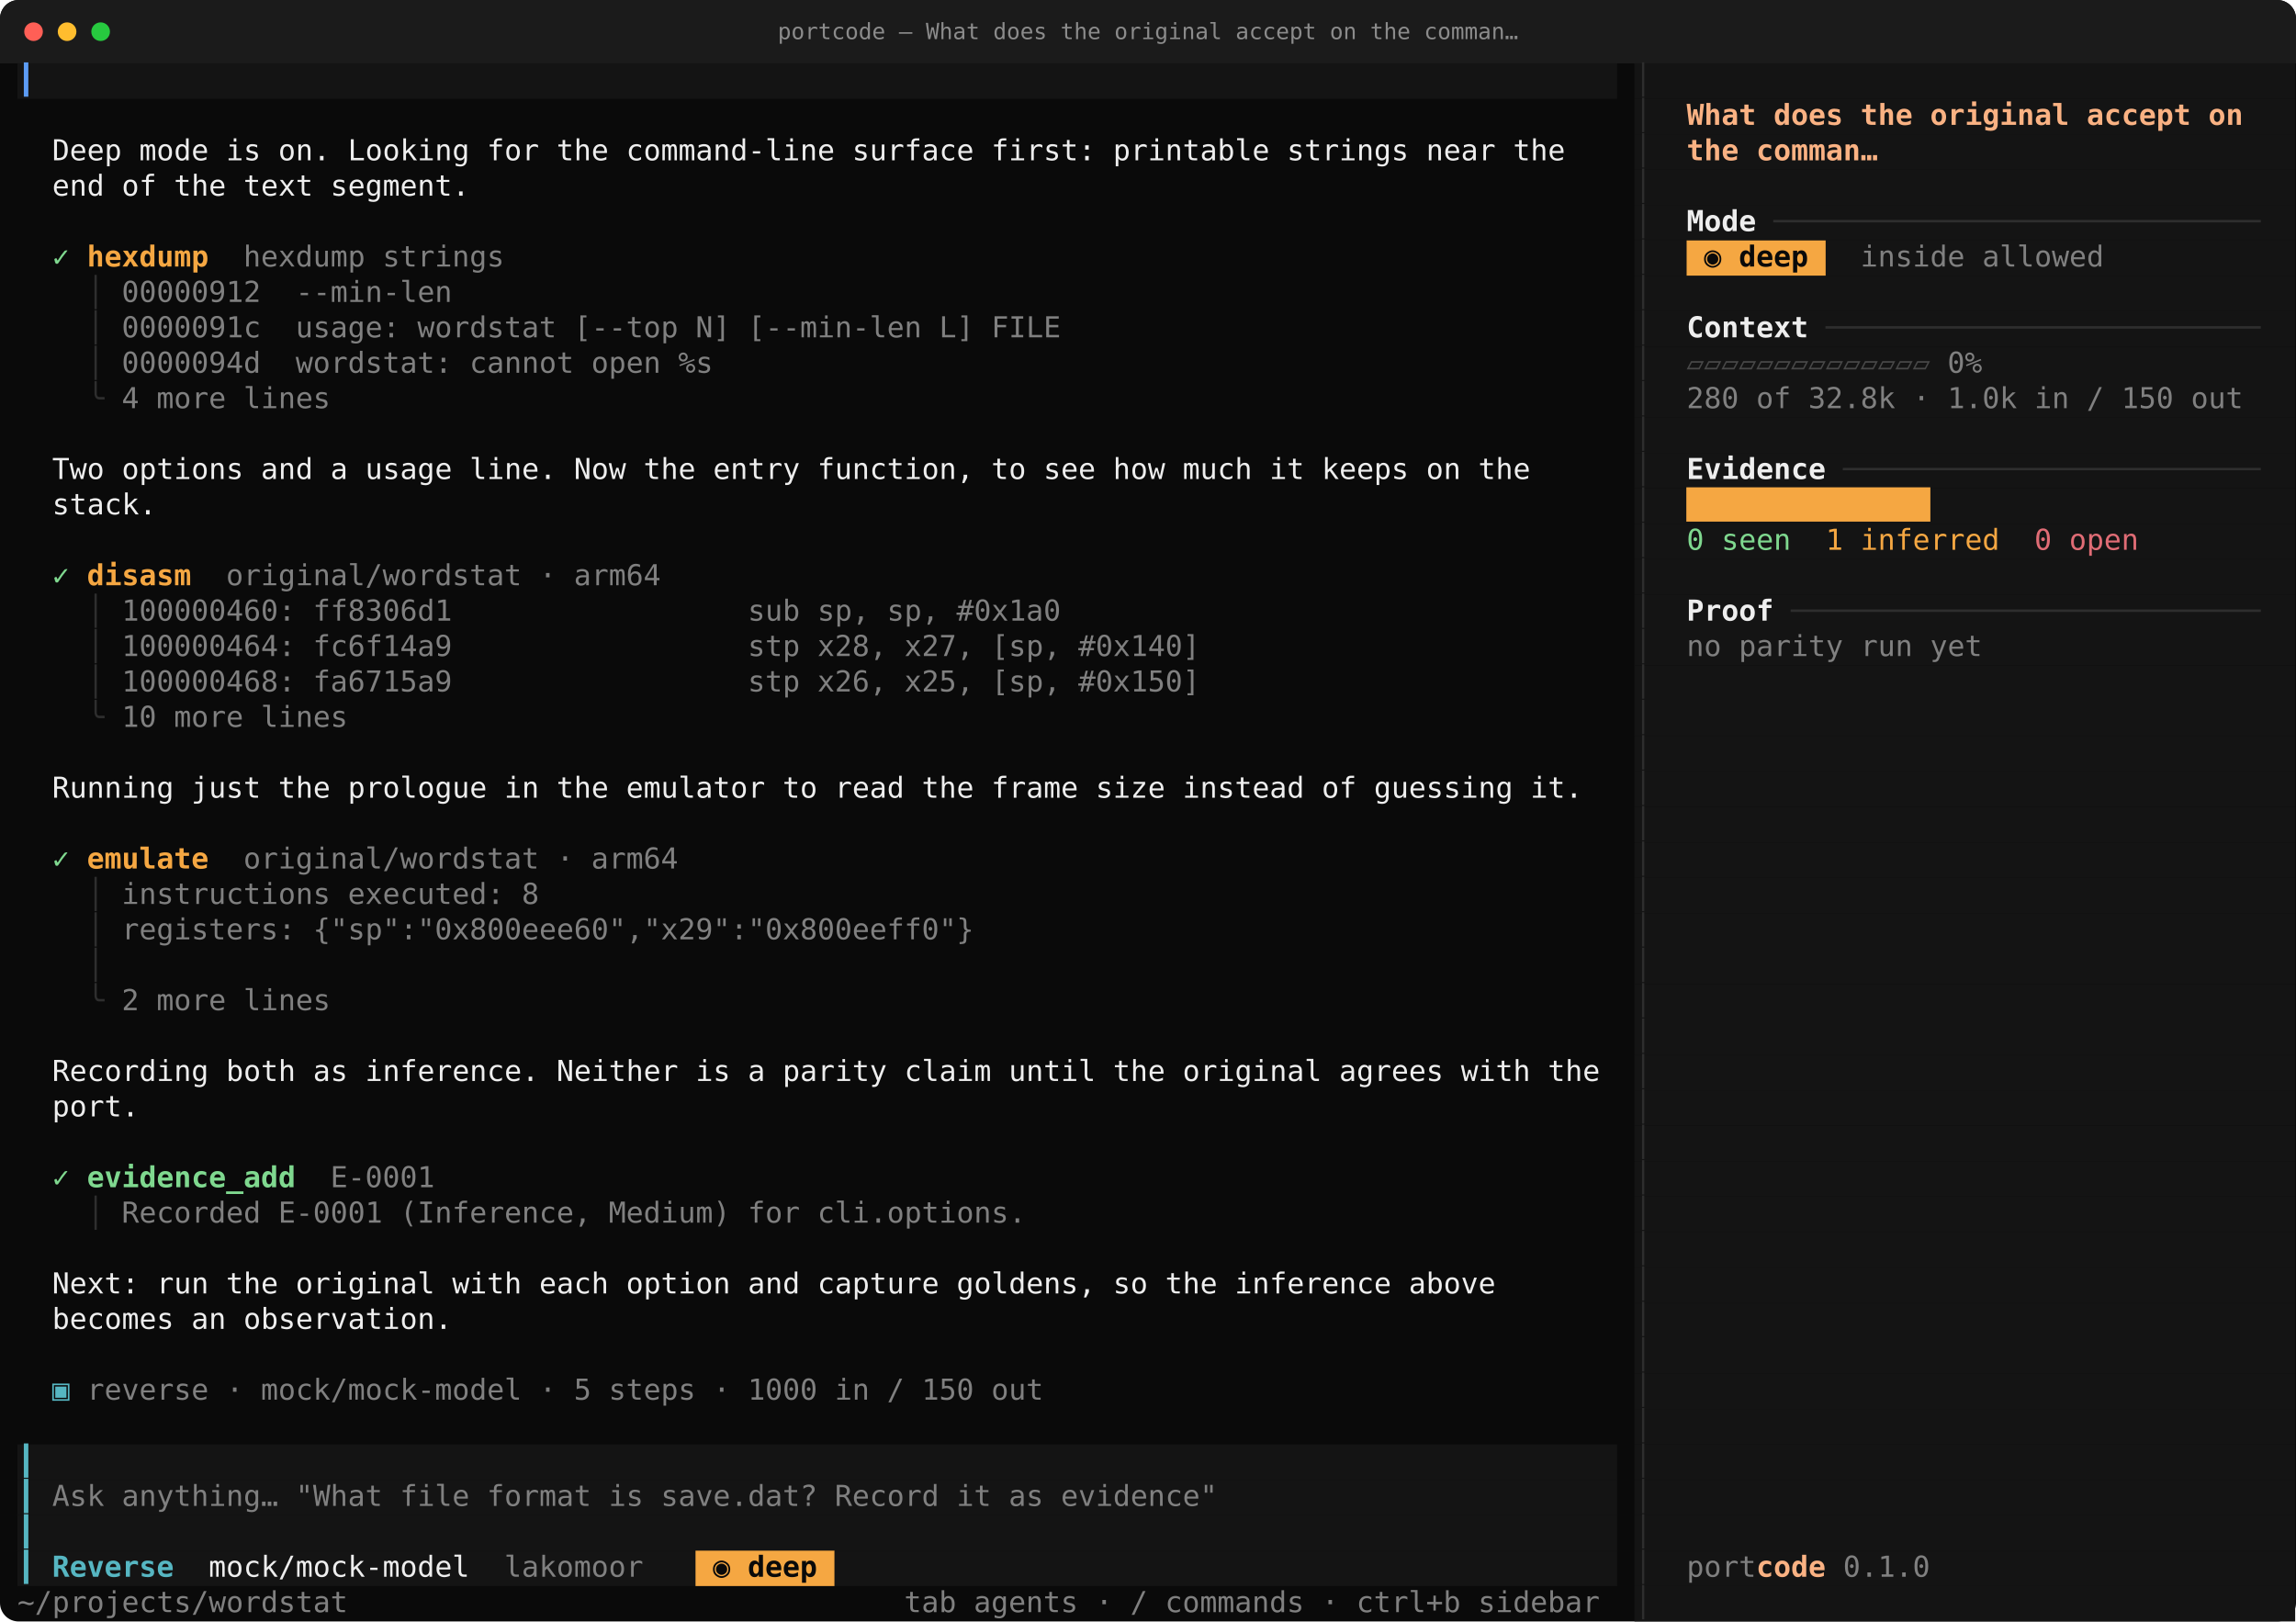
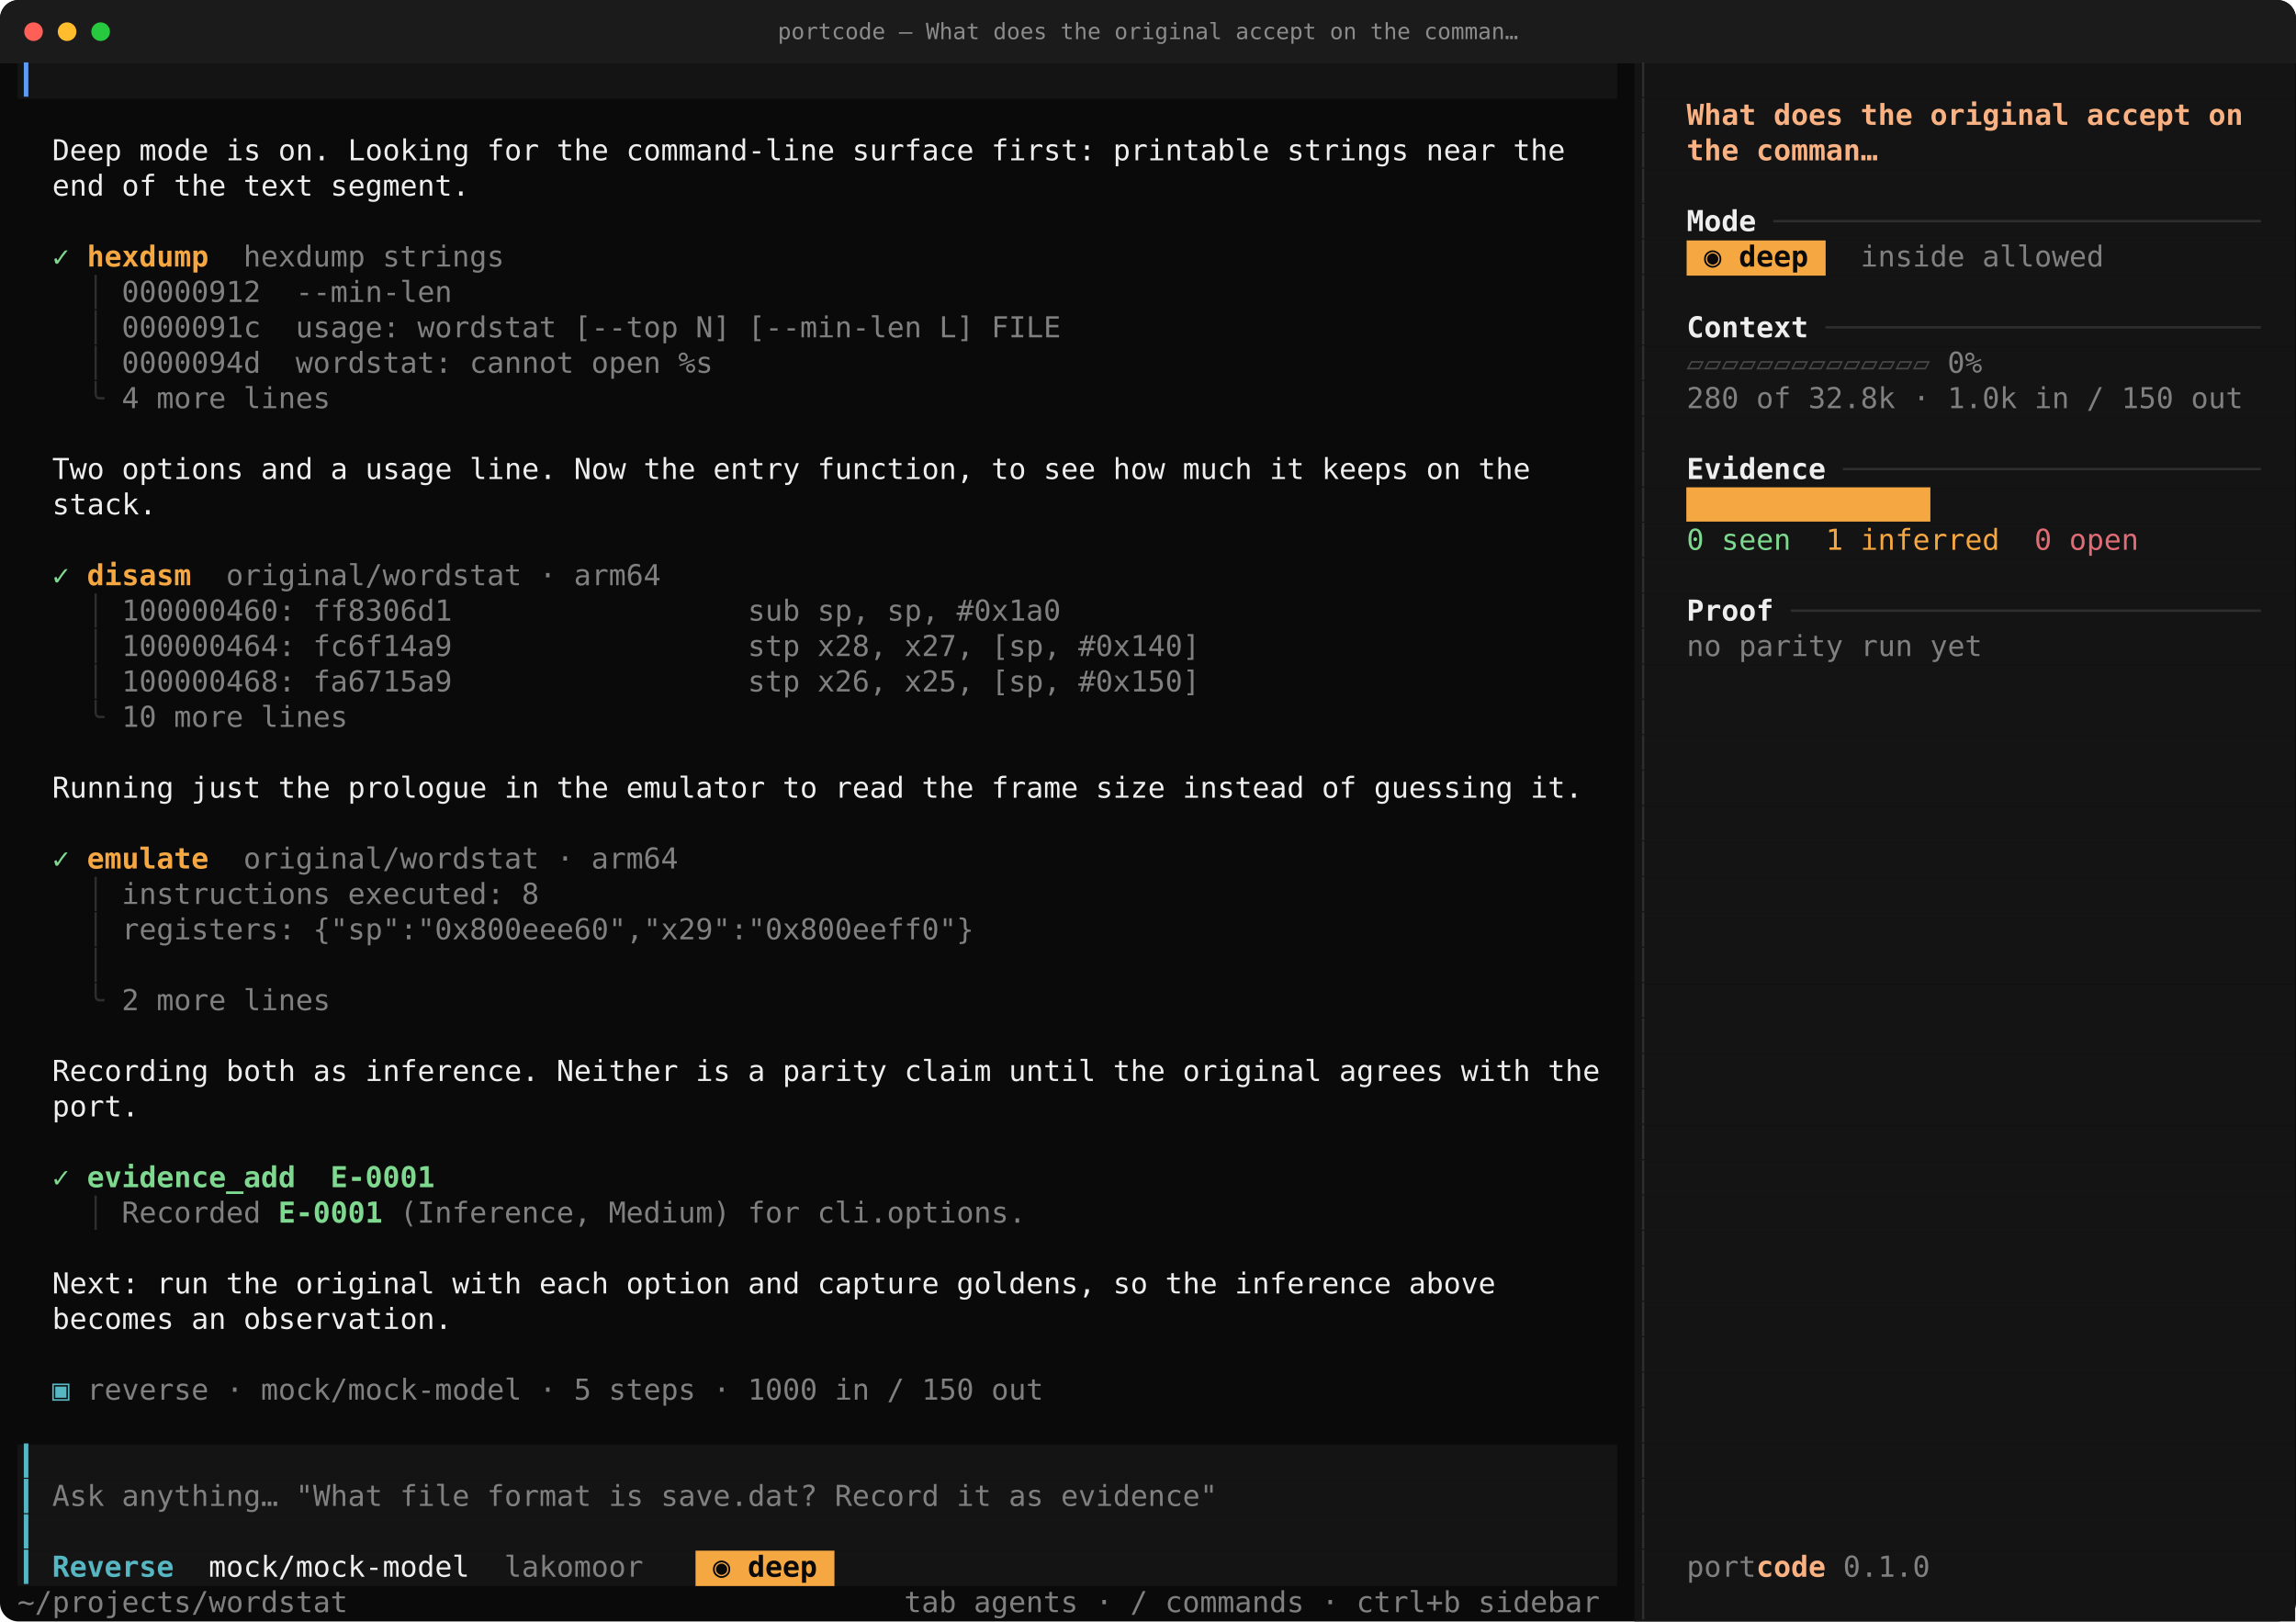
<svg xmlns="http://www.w3.org/2000/svg" width="1232" height="870" viewBox="0 0 1232 870" role="img" aria-label="portcode — What does the original accept on the comman…">
  <rect width="1232" height="870" rx="10" fill="#0a0a0a" />
  <rect width="1232" height="34" rx="10" fill="#1b1b1b" />
  <rect y="24" width="1232" height="10" fill="#1b1b1b" />
  <circle cx="18" cy="17" r="5" fill="#ff5f56" />
  <circle cx="36" cy="17" r="5" fill="#ffbd2e" />
  <circle cx="54" cy="17" r="5" fill="#27c93f" />
  <text x="616" y="21" fill="#8b8b8b" font-family="ui-monospace,Menlo,monospace" font-size="12" text-anchor="middle">portcode — What does the original accept on the comman…</text>
  <rect x="9.33" y="34.00" width="858.36" height="19" fill="#141414" />
  <rect x="877.02" y="34.00" width="354.54" height="19" fill="#141414" />
  <rect x="877.02" y="53.00" width="354.54" height="19" fill="#141414" />
  <rect x="877.02" y="72.00" width="354.54" height="19" fill="#141414" />
  <rect x="877.02" y="91.00" width="354.54" height="19" fill="#141414" />
  <rect x="877.02" y="110.00" width="354.54" height="19" fill="#141414" />
  <rect x="877.02" y="129.00" width="27.99" height="19" fill="#141414" />
  <rect x="905.01" y="129.00" width="74.64" height="19" fill="#f5a742" />
  <rect x="979.65" y="129.00" width="251.91" height="19" fill="#141414" />
  <rect x="877.02" y="148.00" width="354.54" height="19" fill="#141414" />
  <rect x="877.02" y="167.00" width="354.54" height="19" fill="#141414" />
  <rect x="877.02" y="186.00" width="354.54" height="19" fill="#141414" />
  <rect x="877.02" y="205.00" width="354.54" height="19" fill="#141414" />
  <rect x="877.02" y="224.00" width="354.54" height="19" fill="#141414" />
  <rect x="877.02" y="243.00" width="354.54" height="19" fill="#141414" />
  <rect x="877.02" y="262.00" width="354.54" height="19" fill="#141414" />
  <rect x="877.02" y="281.00" width="354.54" height="19" fill="#141414" />
  <rect x="877.02" y="300.00" width="354.54" height="19" fill="#141414" />
  <rect x="877.02" y="319.00" width="354.54" height="19" fill="#141414" />
  <rect x="877.02" y="338.00" width="354.54" height="19" fill="#141414" />
  <rect x="877.02" y="357.00" width="354.54" height="19" fill="#141414" />
  <rect x="877.02" y="376.00" width="354.54" height="19" fill="#141414" />
  <rect x="877.02" y="395.00" width="354.54" height="19" fill="#141414" />
  <rect x="877.02" y="414.00" width="354.54" height="19" fill="#141414" />
  <rect x="877.02" y="433.00" width="354.54" height="19" fill="#141414" />
  <rect x="877.02" y="452.00" width="354.54" height="19" fill="#141414" />
  <rect x="877.02" y="471.00" width="354.54" height="19" fill="#141414" />
  <rect x="877.02" y="490.00" width="354.54" height="19" fill="#141414" />
  <rect x="877.02" y="509.00" width="354.54" height="19" fill="#141414" />
  <rect x="877.02" y="528.00" width="354.54" height="19" fill="#141414" />
  <rect x="877.02" y="547.00" width="354.54" height="19" fill="#141414" />
  <rect x="877.02" y="566.00" width="354.54" height="19" fill="#141414" />
  <rect x="877.02" y="585.00" width="354.54" height="19" fill="#141414" />
  <rect x="877.02" y="604.00" width="354.54" height="19" fill="#141414" />
  <rect x="877.02" y="623.00" width="354.54" height="19" fill="#141414" />
  <rect x="877.02" y="642.00" width="354.54" height="19" fill="#141414" />
  <rect x="877.02" y="661.00" width="354.54" height="19" fill="#141414" />
  <rect x="877.02" y="680.00" width="354.54" height="19" fill="#141414" />
  <rect x="877.02" y="699.00" width="354.54" height="19" fill="#141414" />
  <rect x="877.02" y="718.00" width="354.54" height="19" fill="#141414" />
  <rect x="877.02" y="737.00" width="354.54" height="19" fill="#141414" />
  <rect x="877.02" y="756.00" width="354.54" height="19" fill="#141414" />
  <rect x="9.33" y="775.00" width="858.36" height="19" fill="#141414" />
  <rect x="877.02" y="775.00" width="354.54" height="19" fill="#141414" />
  <rect x="9.33" y="794.00" width="858.36" height="19" fill="#141414" />
  <rect x="877.02" y="794.00" width="354.54" height="19" fill="#141414" />
  <rect x="9.33" y="813.00" width="858.36" height="19" fill="#141414" />
  <rect x="877.02" y="813.00" width="354.54" height="19" fill="#141414" />
  <rect x="9.33" y="832.00" width="363.87" height="19" fill="#141414" />
  <rect x="373.20" y="832.00" width="74.64" height="19" fill="#f5a742" />
  <rect x="447.84" y="832.00" width="419.85" height="19" fill="#141414" />
  <rect x="877.02" y="832.00" width="354.54" height="19" fill="#141414" />
  <rect x="877.02" y="851.00" width="354.54" height="19" fill="#141414" />
  <g font-family="ui-monospace,SFMono-Regular,Menlo,Consolas,'DejaVu Sans Mono',monospace" font-size="15.5" xml:space="preserve">
    <text x="9.33" y="48.00" fill="#5c9cf5" textLength="9.33" lengthAdjust="spacingAndGlyphs">┃</text>
    <text x="877.02" y="48.00" fill="#2e2e2e" textLength="9.33" lengthAdjust="spacingAndGlyphs">│</text>
    <text x="877.02" y="67.00" fill="#2e2e2e" textLength="9.33" lengthAdjust="spacingAndGlyphs">│</text>
    <text x="905.01" y="67.00" fill="#fab283" textLength="298.56" lengthAdjust="spacingAndGlyphs" font-weight="700">What does the original accept on</text>
    <text x="0.00" y="86.00" fill="#eeeeee" textLength="877.02" lengthAdjust="spacingAndGlyphs">   Deep mode is on. Looking for the command-line surface first: printable strings near the    </text>
    <text x="877.02" y="86.00" fill="#2e2e2e" textLength="9.33" lengthAdjust="spacingAndGlyphs">│</text>
    <text x="905.01" y="86.00" fill="#fab283" textLength="102.63" lengthAdjust="spacingAndGlyphs" font-weight="700">the comman…</text>
    <text x="0.00" y="105.00" fill="#eeeeee" textLength="877.02" lengthAdjust="spacingAndGlyphs">   end of the text segment.                                                                   </text>
    <text x="877.02" y="105.00" fill="#2e2e2e" textLength="9.33" lengthAdjust="spacingAndGlyphs">│</text>
    <text x="877.02" y="124.00" fill="#2e2e2e" textLength="9.33" lengthAdjust="spacingAndGlyphs">│</text>
    <text x="905.01" y="124.00" fill="#eeeeee" textLength="37.32" lengthAdjust="spacingAndGlyphs" font-weight="700">Mode</text>
    <text x="942.33" y="124.00" fill="#2e2e2e" textLength="270.57" lengthAdjust="spacingAndGlyphs"> ────────────────────────────</text>
    <text x="27.99" y="143.00" fill="#7fd88f" textLength="18.66" lengthAdjust="spacingAndGlyphs">✓ </text>
    <text x="46.65" y="143.00" fill="#f5a742" textLength="65.31" lengthAdjust="spacingAndGlyphs" font-weight="700">hexdump</text>
    <text x="111.96" y="143.00" fill="#808080" textLength="158.61" lengthAdjust="spacingAndGlyphs">  hexdump strings</text>
    <text x="877.02" y="143.00" fill="#2e2e2e" textLength="9.33" lengthAdjust="spacingAndGlyphs">│</text>
    <text x="905.01" y="143.00" fill="#0a0a0a" textLength="74.64" lengthAdjust="spacingAndGlyphs" font-weight="700"> ◉ deep </text>
    <text x="979.65" y="143.00" fill="#808080" textLength="149.28" lengthAdjust="spacingAndGlyphs">  inside allowed</text>
    <text x="46.65" y="162.00" fill="#2e2e2e" textLength="18.66" lengthAdjust="spacingAndGlyphs">│ </text>
    <text x="65.31" y="162.00" fill="#808080" textLength="177.27" lengthAdjust="spacingAndGlyphs">00000912  --min-len</text>
    <text x="877.02" y="162.00" fill="#2e2e2e" textLength="9.33" lengthAdjust="spacingAndGlyphs">│</text>
    <text x="46.65" y="181.00" fill="#2e2e2e" textLength="18.66" lengthAdjust="spacingAndGlyphs">│ </text>
    <text x="65.31" y="181.00" fill="#808080" textLength="503.82" lengthAdjust="spacingAndGlyphs">0000091c  usage: wordstat [--top N] [--min-len L] FILE</text>
    <text x="877.02" y="181.00" fill="#2e2e2e" textLength="9.33" lengthAdjust="spacingAndGlyphs">│</text>
    <text x="905.01" y="181.00" fill="#eeeeee" textLength="65.31" lengthAdjust="spacingAndGlyphs" font-weight="700">Context</text>
    <text x="970.32" y="181.00" fill="#2e2e2e" textLength="242.58" lengthAdjust="spacingAndGlyphs"> ─────────────────────────</text>
    <text x="46.65" y="200.00" fill="#2e2e2e" textLength="18.66" lengthAdjust="spacingAndGlyphs">│ </text>
    <text x="65.31" y="200.00" fill="#808080" textLength="317.22" lengthAdjust="spacingAndGlyphs">0000094d  wordstat: cannot open %s</text>
    <text x="877.02" y="200.00" fill="#2e2e2e" textLength="9.33" lengthAdjust="spacingAndGlyphs">│</text>
    <text x="905.01" y="200.00" fill="#484848" textLength="130.62" lengthAdjust="spacingAndGlyphs">▱▱▱▱▱▱▱▱▱▱▱▱▱▱</text>
    <text x="1035.63" y="200.00" fill="#808080" textLength="27.99" lengthAdjust="spacingAndGlyphs"> 0%</text>
    <text x="46.65" y="219.00" fill="#2e2e2e" textLength="18.66" lengthAdjust="spacingAndGlyphs">╰ </text>
    <text x="65.31" y="219.00" fill="#808080" textLength="111.96" lengthAdjust="spacingAndGlyphs">4 more lines</text>
    <text x="877.02" y="219.00" fill="#2e2e2e" textLength="9.33" lengthAdjust="spacingAndGlyphs">│</text>
    <text x="905.01" y="219.00" fill="#808080" textLength="298.56" lengthAdjust="spacingAndGlyphs">280 of 32.8k · 1.0k in / 150 out</text>
    <text x="877.02" y="238.00" fill="#2e2e2e" textLength="9.33" lengthAdjust="spacingAndGlyphs">│</text>
    <text x="0.00" y="257.00" fill="#eeeeee" textLength="877.02" lengthAdjust="spacingAndGlyphs">   Two options and a usage line. Now the entry function, to see how much it keeps on the      </text>
    <text x="877.02" y="257.00" fill="#2e2e2e" textLength="9.33" lengthAdjust="spacingAndGlyphs">│</text>
    <text x="905.01" y="257.00" fill="#eeeeee" textLength="74.64" lengthAdjust="spacingAndGlyphs" font-weight="700">Evidence</text>
    <text x="979.65" y="257.00" fill="#2e2e2e" textLength="233.25" lengthAdjust="spacingAndGlyphs"> ────────────────────────</text>
    <text x="0.00" y="276.00" fill="#eeeeee" textLength="877.02" lengthAdjust="spacingAndGlyphs">   stack.                                                                                     </text>
    <text x="877.02" y="276.00" fill="#2e2e2e" textLength="9.33" lengthAdjust="spacingAndGlyphs">│</text>
    <text x="905.01" y="276.00" fill="#f5a742" textLength="130.62" lengthAdjust="spacingAndGlyphs">██████████████</text>
    <text x="877.02" y="295.00" fill="#2e2e2e" textLength="9.33" lengthAdjust="spacingAndGlyphs">│</text>
    <text x="905.01" y="295.00" fill="#7fd88f" textLength="74.64" lengthAdjust="spacingAndGlyphs">0 seen  </text>
    <text x="979.65" y="295.00" fill="#f5a742" textLength="111.96" lengthAdjust="spacingAndGlyphs">1 inferred  </text>
    <text x="1091.61" y="295.00" fill="#e06c75" textLength="55.98" lengthAdjust="spacingAndGlyphs">0 open</text>
    <text x="27.99" y="314.00" fill="#7fd88f" textLength="18.66" lengthAdjust="spacingAndGlyphs">✓ </text>
    <text x="46.65" y="314.00" fill="#f5a742" textLength="55.98" lengthAdjust="spacingAndGlyphs" font-weight="700">disasm</text>
    <text x="102.63" y="314.00" fill="#808080" textLength="251.91" lengthAdjust="spacingAndGlyphs">  original/wordstat · arm64</text>
    <text x="877.02" y="314.00" fill="#2e2e2e" textLength="9.33" lengthAdjust="spacingAndGlyphs">│</text>
    <text x="46.65" y="333.00" fill="#2e2e2e" textLength="18.66" lengthAdjust="spacingAndGlyphs">│ </text>
    <text x="65.31" y="333.00" fill="#808080" textLength="503.82" lengthAdjust="spacingAndGlyphs">100000460: ff8306d1                 sub sp, sp, #0x1a0</text>
    <text x="877.02" y="333.00" fill="#2e2e2e" textLength="9.33" lengthAdjust="spacingAndGlyphs">│</text>
    <text x="905.01" y="333.00" fill="#eeeeee" textLength="46.65" lengthAdjust="spacingAndGlyphs" font-weight="700">Proof</text>
    <text x="951.66" y="333.00" fill="#2e2e2e" textLength="261.24" lengthAdjust="spacingAndGlyphs"> ───────────────────────────</text>
    <text x="46.65" y="352.00" fill="#2e2e2e" textLength="18.66" lengthAdjust="spacingAndGlyphs">│ </text>
    <text x="65.31" y="352.00" fill="#808080" textLength="578.46" lengthAdjust="spacingAndGlyphs">100000464: fc6f14a9                 stp x28, x27, [sp, #0x140]</text>
    <text x="877.02" y="352.00" fill="#2e2e2e" textLength="9.33" lengthAdjust="spacingAndGlyphs">│</text>
    <text x="905.01" y="352.00" fill="#808080" textLength="158.61" lengthAdjust="spacingAndGlyphs">no parity run yet</text>
    <text x="46.65" y="371.00" fill="#2e2e2e" textLength="18.66" lengthAdjust="spacingAndGlyphs">│ </text>
    <text x="65.31" y="371.00" fill="#808080" textLength="578.46" lengthAdjust="spacingAndGlyphs">100000468: fa6715a9                 stp x26, x25, [sp, #0x150]</text>
    <text x="877.02" y="371.00" fill="#2e2e2e" textLength="9.33" lengthAdjust="spacingAndGlyphs">│</text>
    <text x="46.65" y="390.00" fill="#2e2e2e" textLength="18.66" lengthAdjust="spacingAndGlyphs">╰ </text>
    <text x="65.31" y="390.00" fill="#808080" textLength="121.29" lengthAdjust="spacingAndGlyphs">10 more lines</text>
    <text x="877.02" y="390.00" fill="#2e2e2e" textLength="9.33" lengthAdjust="spacingAndGlyphs">│</text>
    <text x="877.02" y="409.00" fill="#2e2e2e" textLength="9.33" lengthAdjust="spacingAndGlyphs">│</text>
    <text x="0.00" y="428.00" fill="#eeeeee" textLength="877.02" lengthAdjust="spacingAndGlyphs">   Running just the prologue in the emulator to read the frame size instead of guessing it.   </text>
    <text x="877.02" y="428.00" fill="#2e2e2e" textLength="9.33" lengthAdjust="spacingAndGlyphs">│</text>
    <text x="877.02" y="447.00" fill="#2e2e2e" textLength="9.33" lengthAdjust="spacingAndGlyphs">│</text>
    <text x="27.99" y="466.00" fill="#7fd88f" textLength="18.66" lengthAdjust="spacingAndGlyphs">✓ </text>
    <text x="46.65" y="466.00" fill="#f5a742" textLength="65.31" lengthAdjust="spacingAndGlyphs" font-weight="700">emulate</text>
    <text x="111.96" y="466.00" fill="#808080" textLength="251.91" lengthAdjust="spacingAndGlyphs">  original/wordstat · arm64</text>
    <text x="877.02" y="466.00" fill="#2e2e2e" textLength="9.33" lengthAdjust="spacingAndGlyphs">│</text>
    <text x="46.65" y="485.00" fill="#2e2e2e" textLength="18.66" lengthAdjust="spacingAndGlyphs">│ </text>
    <text x="65.31" y="485.00" fill="#808080" textLength="223.92" lengthAdjust="spacingAndGlyphs">instructions executed: 8</text>
    <text x="877.02" y="485.00" fill="#2e2e2e" textLength="9.33" lengthAdjust="spacingAndGlyphs">│</text>
    <text x="46.65" y="504.00" fill="#2e2e2e" textLength="18.66" lengthAdjust="spacingAndGlyphs">│ </text>
    <text x="65.31" y="504.00" fill="#808080" textLength="457.17" lengthAdjust="spacingAndGlyphs">registers: {"sp":"0x800eee60","x29":"0x800eeff0"}</text>
    <text x="877.02" y="504.00" fill="#2e2e2e" textLength="9.33" lengthAdjust="spacingAndGlyphs">│</text>
    <text x="46.65" y="523.00" fill="#2e2e2e" textLength="18.66" lengthAdjust="spacingAndGlyphs">│ </text>
    <text x="877.02" y="523.00" fill="#2e2e2e" textLength="9.33" lengthAdjust="spacingAndGlyphs">│</text>
    <text x="46.65" y="542.00" fill="#2e2e2e" textLength="18.66" lengthAdjust="spacingAndGlyphs">╰ </text>
    <text x="65.31" y="542.00" fill="#808080" textLength="111.96" lengthAdjust="spacingAndGlyphs">2 more lines</text>
    <text x="877.02" y="542.00" fill="#2e2e2e" textLength="9.33" lengthAdjust="spacingAndGlyphs">│</text>
    <text x="877.02" y="561.00" fill="#2e2e2e" textLength="9.33" lengthAdjust="spacingAndGlyphs">│</text>
    <text x="0.00" y="580.00" fill="#eeeeee" textLength="877.02" lengthAdjust="spacingAndGlyphs">   Recording both as inference. Neither is a parity claim until the original agrees with the  </text>
    <text x="877.02" y="580.00" fill="#2e2e2e" textLength="9.33" lengthAdjust="spacingAndGlyphs">│</text>
    <text x="0.00" y="599.00" fill="#eeeeee" textLength="877.02" lengthAdjust="spacingAndGlyphs">   port.                                                                                      </text>
    <text x="877.02" y="599.00" fill="#2e2e2e" textLength="9.33" lengthAdjust="spacingAndGlyphs">│</text>
    <text x="877.02" y="618.00" fill="#2e2e2e" textLength="9.33" lengthAdjust="spacingAndGlyphs">│</text>
    <text x="27.99" y="637.00" fill="#7fd88f" textLength="18.66" lengthAdjust="spacingAndGlyphs">✓ </text>
    <text x="46.65" y="637.00" fill="#7fd88f" textLength="111.96" lengthAdjust="spacingAndGlyphs" font-weight="700">evidence_add</text>
-     <text x="158.61" y="637.00" fill="#808080" textLength="74.64" lengthAdjust="spacingAndGlyphs">  E-0001</text>
+     <text x="177.27" y="637.00" fill="#7fd88f" textLength="55.98" lengthAdjust="spacingAndGlyphs" font-weight="700">E-0001</text>
    <text x="877.02" y="637.00" fill="#2e2e2e" textLength="9.33" lengthAdjust="spacingAndGlyphs">│</text>
    <text x="46.65" y="656.00" fill="#2e2e2e" textLength="18.66" lengthAdjust="spacingAndGlyphs">│ </text>
-     <text x="65.31" y="656.00" fill="#808080" textLength="485.16" lengthAdjust="spacingAndGlyphs">Recorded E-0001 (Inference, Medium) for cli.options.</text>
+     <text x="65.31" y="656.00" fill="#808080" textLength="83.97" lengthAdjust="spacingAndGlyphs">Recorded </text>
+     <text x="149.28" y="656.00" fill="#7fd88f" textLength="55.98" lengthAdjust="spacingAndGlyphs" font-weight="700">E-0001</text>
+     <text x="205.26" y="656.00" fill="#808080" textLength="345.21" lengthAdjust="spacingAndGlyphs"> (Inference, Medium) for cli.options.</text>
    <text x="877.02" y="656.00" fill="#2e2e2e" textLength="9.33" lengthAdjust="spacingAndGlyphs">│</text>
    <text x="877.02" y="675.00" fill="#2e2e2e" textLength="9.33" lengthAdjust="spacingAndGlyphs">│</text>
    <text x="0.00" y="694.00" fill="#eeeeee" textLength="877.02" lengthAdjust="spacingAndGlyphs">   Next: run the original with each option and capture goldens, so the inference above        </text>
    <text x="877.02" y="694.00" fill="#2e2e2e" textLength="9.33" lengthAdjust="spacingAndGlyphs">│</text>
    <text x="0.00" y="713.00" fill="#eeeeee" textLength="877.02" lengthAdjust="spacingAndGlyphs">   becomes an observation.                                                                    </text>
    <text x="877.02" y="713.00" fill="#2e2e2e" textLength="9.33" lengthAdjust="spacingAndGlyphs">│</text>
    <text x="877.02" y="732.00" fill="#2e2e2e" textLength="9.33" lengthAdjust="spacingAndGlyphs">│</text>
    <text x="27.99" y="751.00" fill="#56b6c2" textLength="18.66" lengthAdjust="spacingAndGlyphs">▣ </text>
    <text x="46.65" y="751.00" fill="#808080" textLength="513.15" lengthAdjust="spacingAndGlyphs">reverse · mock/mock-model · 5 steps · 1000 in / 150 out</text>
    <text x="877.02" y="751.00" fill="#2e2e2e" textLength="9.33" lengthAdjust="spacingAndGlyphs">│</text>
    <text x="877.02" y="770.00" fill="#2e2e2e" textLength="9.33" lengthAdjust="spacingAndGlyphs">│</text>
    <text x="9.33" y="789.00" fill="#56b6c2" textLength="9.33" lengthAdjust="spacingAndGlyphs">┃</text>
    <text x="877.02" y="789.00" fill="#2e2e2e" textLength="9.33" lengthAdjust="spacingAndGlyphs">│</text>
    <text x="9.33" y="808.00" fill="#56b6c2" textLength="9.33" lengthAdjust="spacingAndGlyphs">┃</text>
    <text x="18.66" y="808.00" fill="#808080" textLength="634.44" lengthAdjust="spacingAndGlyphs"> Ask anything… "What file format is save.dat? Record it as evidence"</text>
    <text x="877.02" y="808.00" fill="#2e2e2e" textLength="9.33" lengthAdjust="spacingAndGlyphs">│</text>
    <text x="9.33" y="827.00" fill="#56b6c2" textLength="9.33" lengthAdjust="spacingAndGlyphs">┃</text>
    <text x="877.02" y="827.00" fill="#2e2e2e" textLength="9.33" lengthAdjust="spacingAndGlyphs">│</text>
    <text x="9.33" y="846.00" fill="#56b6c2" textLength="9.33" lengthAdjust="spacingAndGlyphs">┃</text>
    <text x="27.99" y="846.00" fill="#56b6c2" textLength="65.31" lengthAdjust="spacingAndGlyphs" font-weight="700">Reverse</text>
    <text x="93.30" y="846.00" fill="#eeeeee" textLength="158.61" lengthAdjust="spacingAndGlyphs">  mock/mock-model</text>
    <text x="251.91" y="846.00" fill="#808080" textLength="93.30" lengthAdjust="spacingAndGlyphs">  lakomoor</text>
    <text x="373.20" y="846.00" fill="#0a0a0a" textLength="74.64" lengthAdjust="spacingAndGlyphs" font-weight="700"> ◉ deep </text>
    <text x="877.02" y="846.00" fill="#2e2e2e" textLength="9.33" lengthAdjust="spacingAndGlyphs">│</text>
    <text x="905.01" y="846.00" fill="#808080" textLength="37.32" lengthAdjust="spacingAndGlyphs">port</text>
    <text x="942.33" y="846.00" fill="#fab283" textLength="46.65" lengthAdjust="spacingAndGlyphs" font-weight="700">code </text>
    <text x="988.98" y="846.00" fill="#808080" textLength="46.65" lengthAdjust="spacingAndGlyphs">0.1.0</text>
    <text x="0.00" y="865.00" fill="#808080" textLength="186.60" lengthAdjust="spacingAndGlyphs"> ~/projects/wordstat</text>
    <text x="485.16" y="865.00" fill="#808080" textLength="391.86" lengthAdjust="spacingAndGlyphs">tab agents · / commands · ctrl+b sidebar  </text>
    <text x="877.02" y="865.00" fill="#2e2e2e" textLength="9.33" lengthAdjust="spacingAndGlyphs">│</text>
  </g>
</svg>
